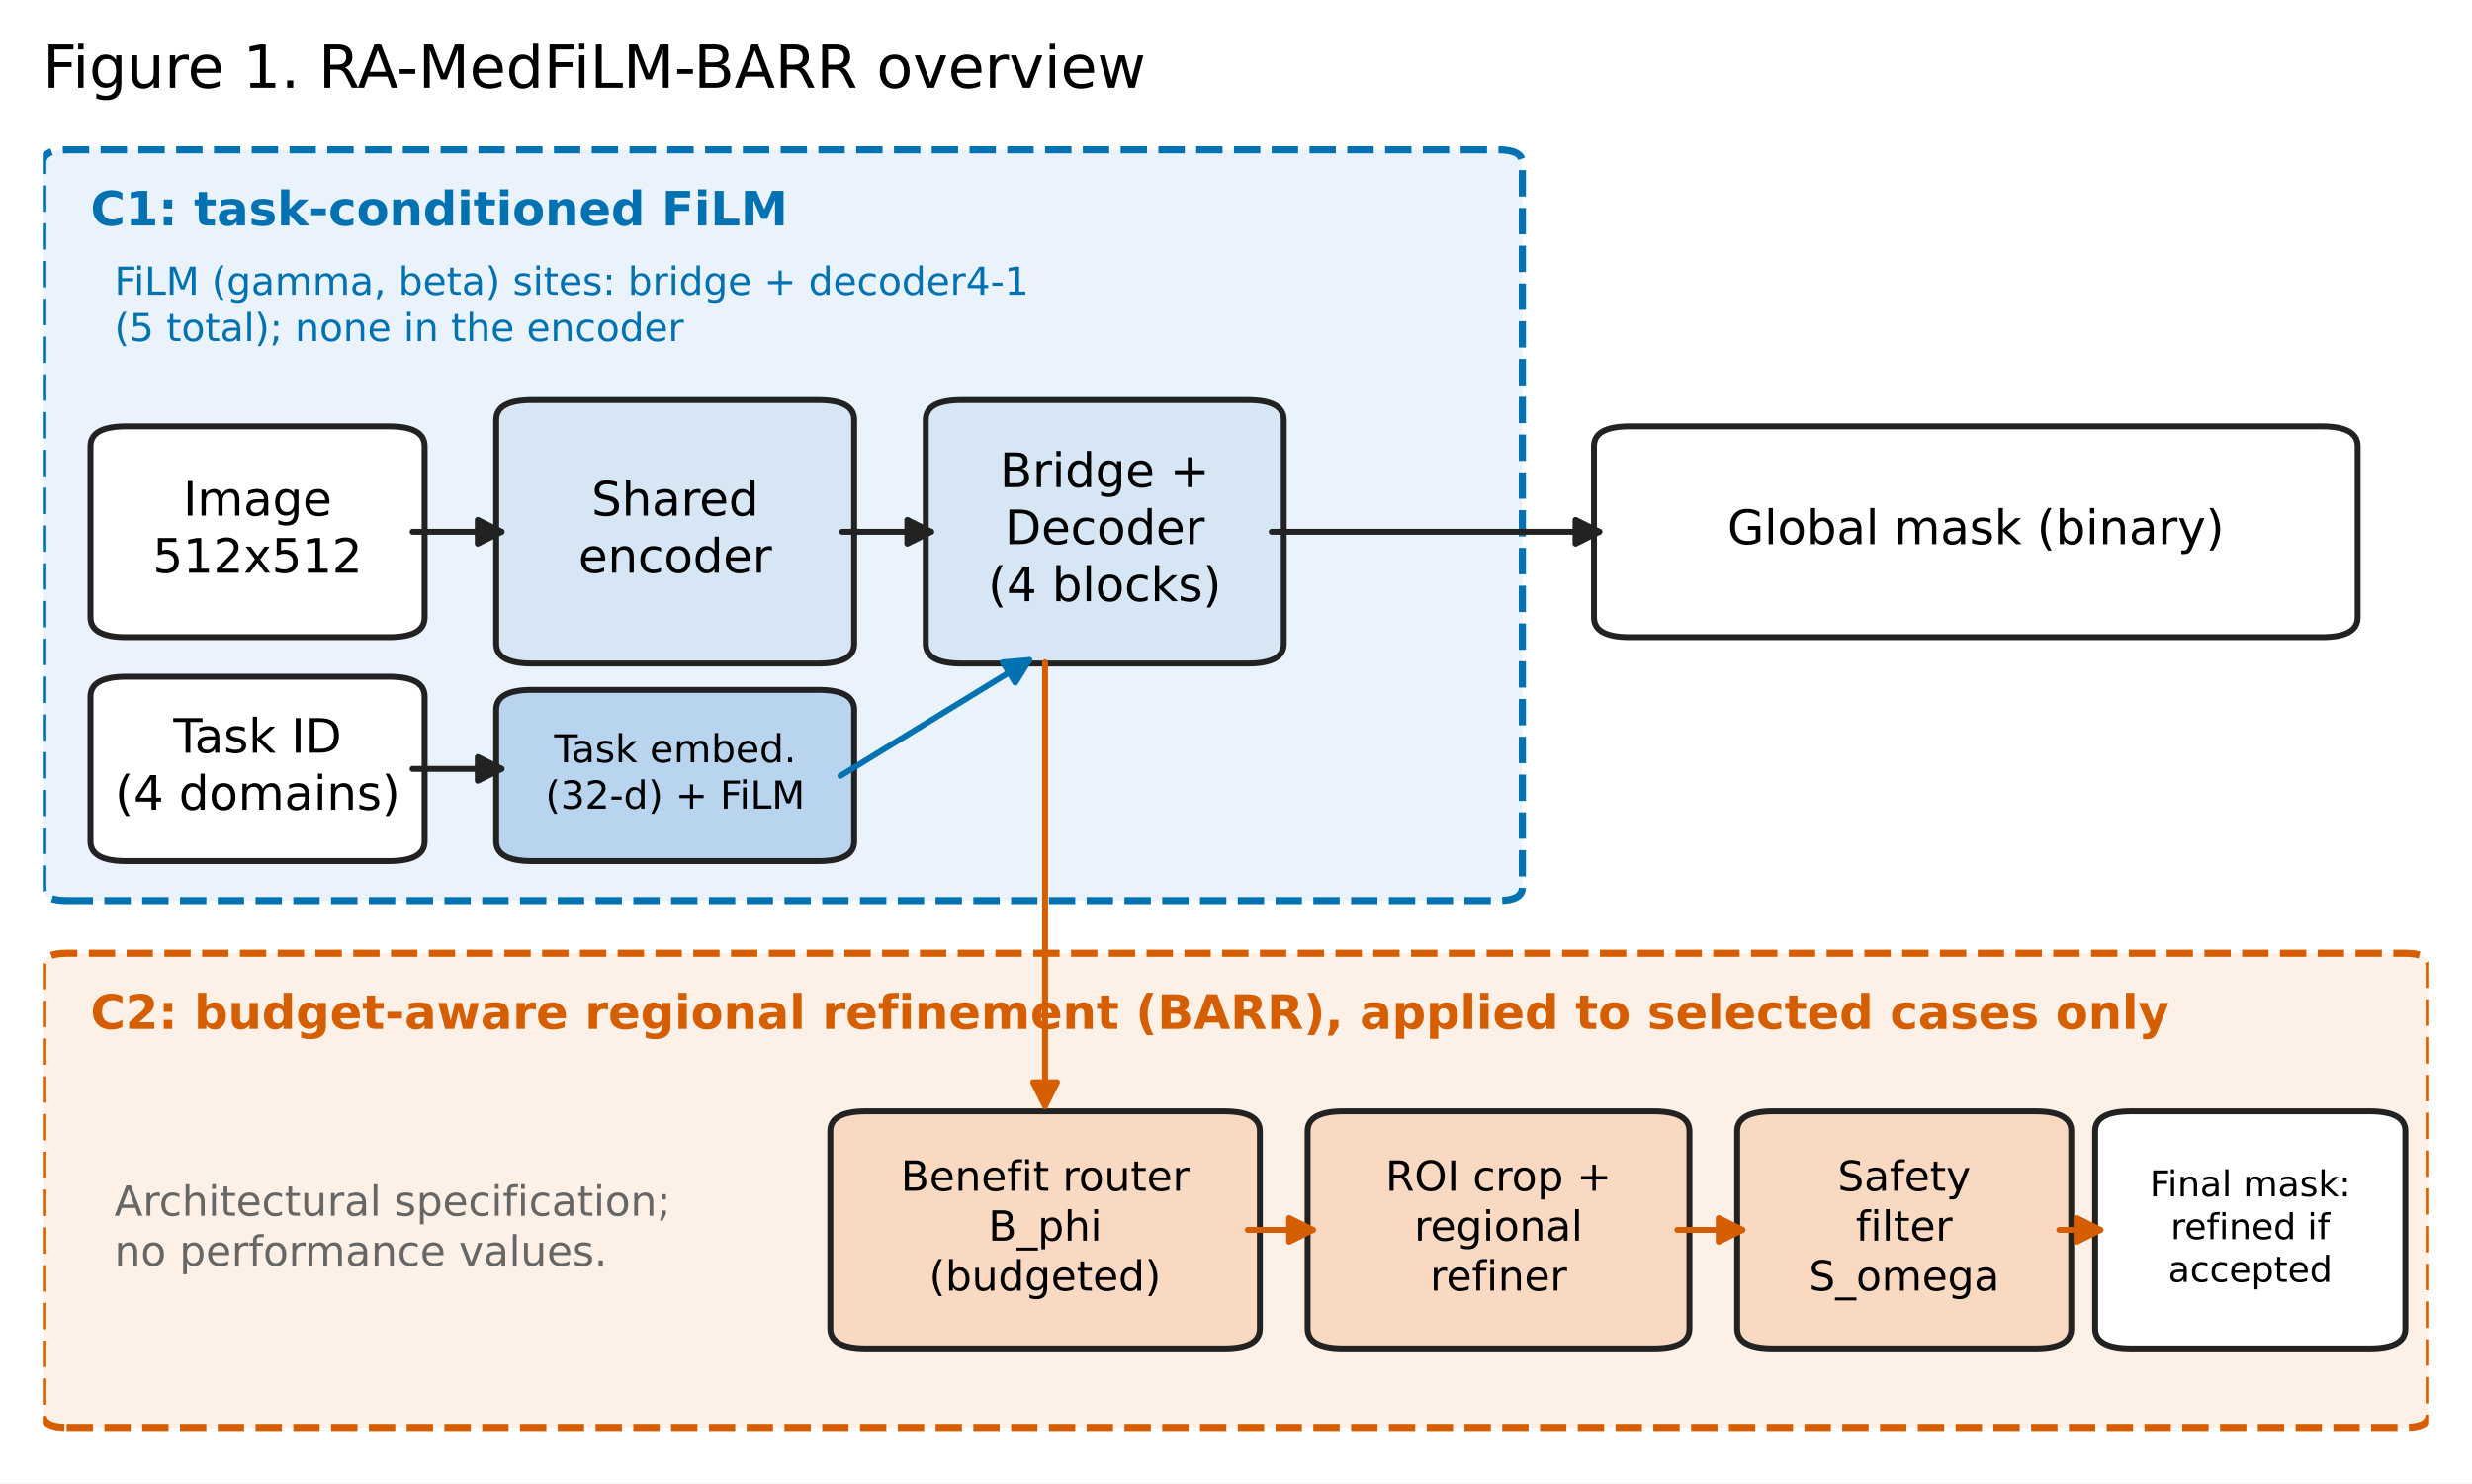
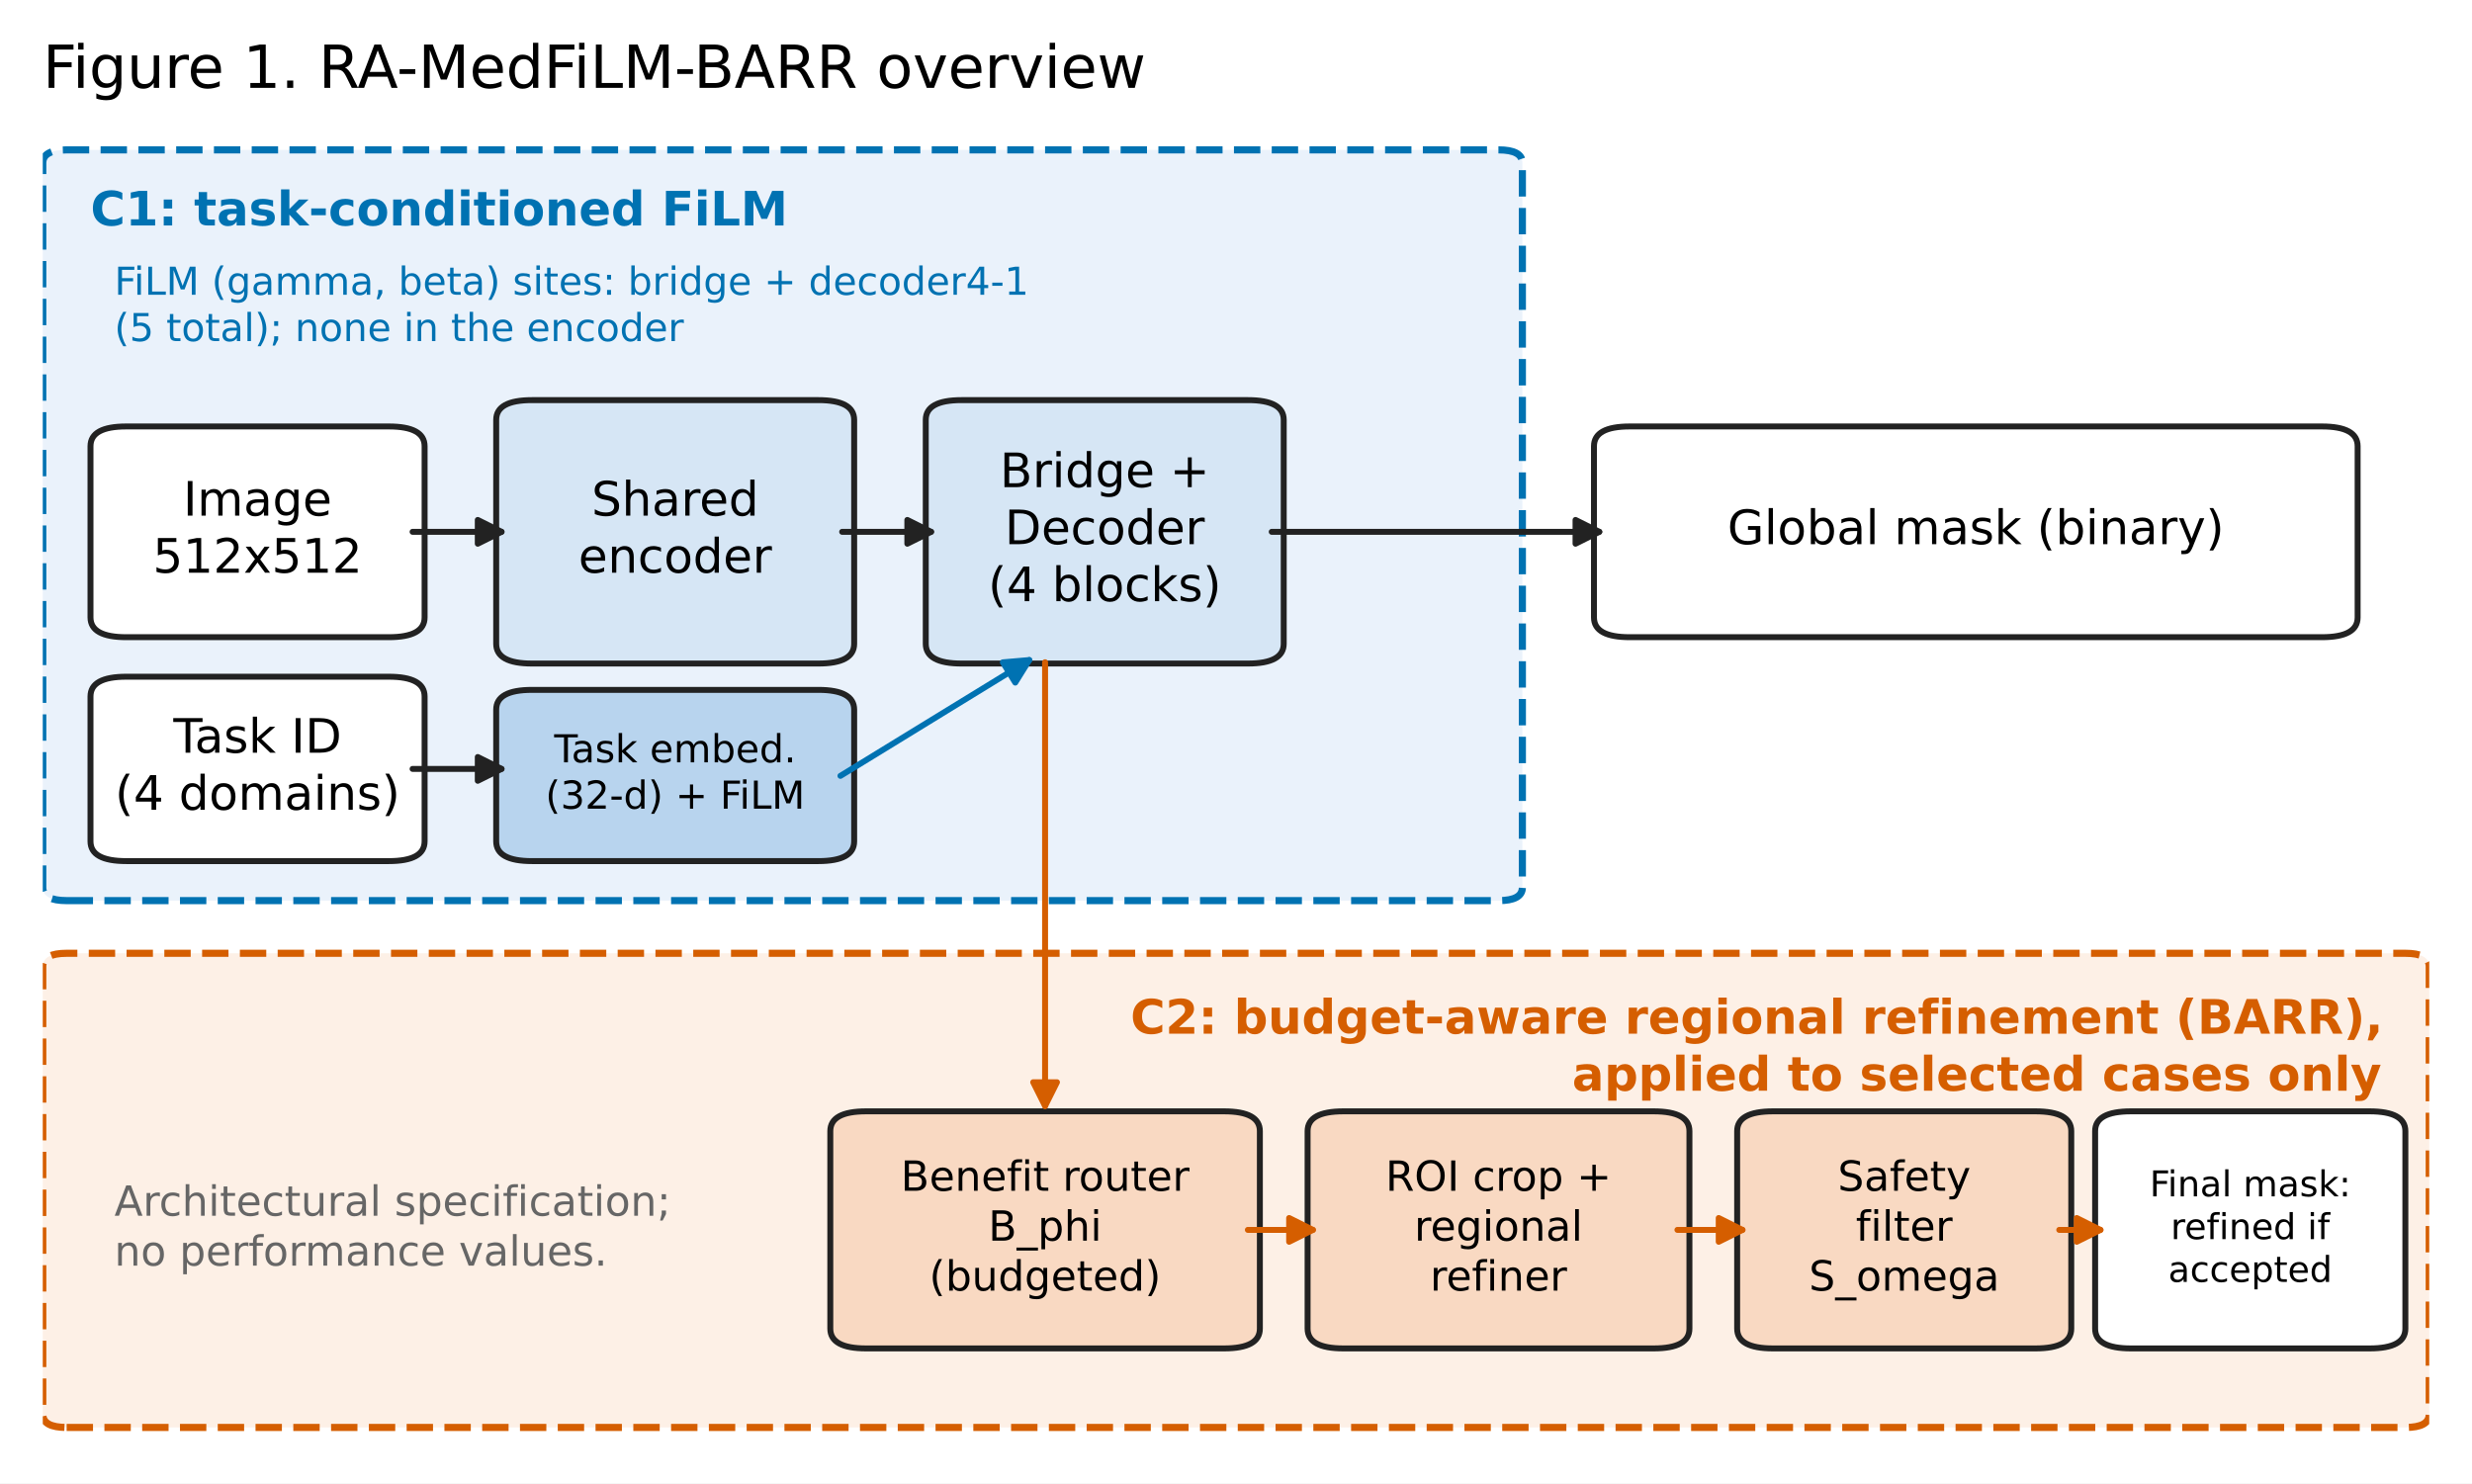
<svg xmlns="http://www.w3.org/2000/svg" width="416.16pt" height="249.758pt" viewBox="0 0 416.16 249.758" version="1.1">
  <defs>
    <style type="text/css">*{stroke-linejoin: round; stroke-linecap: butt}</style>
  </defs>
  <g id="figure_1">
    <g id="patch_1">
      <path d="M 0 249.758  L 416.16 249.758  L 416.16 0  L 0 0  z " style="fill: #ffffff" />
    </g>
    <g id="axes_1">
      <g id="patch_2">
        <path d="M 11.218 151.637  L 252.274 151.637  Q 256.291 151.637 256.291 149.419  L 256.291 27.451  Q 256.291 25.234 252.274 25.234  L 11.218 25.234  Q 7.2 25.234 7.2 27.451  L 7.2 149.419  Q 7.2 151.637 11.218 151.637  z " clip-path="url(#pb6a38542d9)" style="fill: #eaf2fb; stroke-dasharray: 4.44,1.92; stroke-dashoffset: 0; stroke: #0072b2; stroke-width: 1.2; stroke-linejoin: miter" />
      </g>
      <g id="patch_3">
        <path d="M 11.218 240.341  L 404.942 240.341  Q 408.96 240.341 408.96 238.123  L 408.96 162.725  Q 408.96 160.507 404.942 160.507  L 11.218 160.507  Q 7.2 160.507 7.2 162.725  L 7.2 238.123  Q 7.2 240.341 11.218 240.341  z " clip-path="url(#pb6a38542d9)" style="fill: #fdf0e6; stroke-dasharray: 4.44,1.92; stroke-dashoffset: 0; stroke: #d55e00; stroke-width: 1.2; stroke-linejoin: miter" />
      </g>
      <g id="patch_4">
        <path d="M 21.262 107.285  L 65.455 107.285  Q 71.482 107.285 71.482 103.958  L 71.482 75.13  Q 71.482 71.803 65.455 71.803  L 21.262 71.803  Q 15.235 71.803 15.235 75.13  L 15.235 103.958  Q 15.235 107.285 21.262 107.285  z " clip-path="url(#pb6a38542d9)" style="fill: #ffffff; stroke: #222222; stroke-linejoin: miter" />
      </g>
      <g id="patch_5">
        <path d="M 21.262 144.984  L 65.455 144.984  Q 71.482 144.984 71.482 141.658  L 71.482 117.264  Q 71.482 113.938 65.455 113.938  L 21.262 113.938  Q 15.235 113.938 15.235 117.264  L 15.235 141.658  Q 15.235 144.984 21.262 144.984  z " clip-path="url(#pb6a38542d9)" style="fill: #ffffff; stroke: #222222; stroke-linejoin: miter" />
      </g>
      <g id="patch_6">
        <path d="M 89.561 111.72  L 137.772 111.72  Q 143.798 111.72 143.798 108.394  L 143.798 70.694  Q 143.798 67.368 137.772 67.368  L 89.561 67.368  Q 83.534 67.368 83.534 70.694  L 83.534 108.394  Q 83.534 111.72 89.561 111.72  z " clip-path="url(#pb6a38542d9)" style="fill: #d6e6f5; stroke: #222222; stroke-linejoin: miter" />
      </g>
      <g id="patch_7">
        <path d="M 89.561 144.984  L 137.772 144.984  Q 143.798 144.984 143.798 141.658  L 143.798 119.482  Q 143.798 116.155 137.772 116.155  L 89.561 116.155  Q 83.534 116.155 83.534 119.482  L 83.534 141.658  Q 83.534 144.984 89.561 144.984  z " clip-path="url(#pb6a38542d9)" style="fill: #b8d4ee; stroke: #222222; stroke-linejoin: miter" />
      </g>
      <g id="patch_8">
        <path d="M 161.878 111.72  L 210.089 111.72  Q 216.115 111.72 216.115 108.394  L 216.115 70.694  Q 216.115 67.368 210.089 67.368  L 161.878 67.368  Q 155.851 67.368 155.851 70.694  L 155.851 108.394  Q 155.851 111.72 161.878 111.72  z " clip-path="url(#pb6a38542d9)" style="fill: #d6e6f5; stroke: #222222; stroke-linejoin: miter" />
      </g>
      <g id="patch_9">
        <path d="M 274.37 107.285  L 390.881 107.285  Q 396.907 107.285 396.907 103.958  L 396.907 75.13  Q 396.907 71.803 390.881 71.803  L 274.37 71.803  Q 268.344 71.803 268.344 75.13  L 268.344 103.958  Q 268.344 107.285 274.37 107.285  z " clip-path="url(#pb6a38542d9)" style="fill: #ffffff; stroke: #222222; stroke-linejoin: miter" />
      </g>
      <g id="patch_10">
        <path d="M 69.46 89.544  Q 77.506 89.544 84.433 89.544  " clip-path="url(#pb6a38542d9)" style="fill: none; stroke: #222222; stroke-linecap: round" />
        <path d="M 80.433 87.544  L 84.433 89.544  L 80.433 91.544  z " clip-path="url(#pb6a38542d9)" style="fill: #222222; stroke: #222222; stroke-linecap: round" />
      </g>
      <g id="patch_11">
        <path d="M 69.46 129.461  Q 77.506 129.461 84.433 129.461  " clip-path="url(#pb6a38542d9)" style="fill: none; stroke: #222222; stroke-linecap: round" />
        <path d="M 80.433 127.461  L 84.433 129.461  L 80.433 131.461  z " clip-path="url(#pb6a38542d9)" style="fill: #222222; stroke: #222222; stroke-linecap: round" />
      </g>
      <g id="patch_12">
        <path d="M 141.487 130.632  Q 157.861 120.59 173.283 111.132  " clip-path="url(#pb6a38542d9)" style="fill: none; stroke: #0072b2; stroke-linecap: round" />
        <path d="M 168.827 111.518  L 173.283 111.132  L 170.919 114.928  z " clip-path="url(#pb6a38542d9)" style="fill: #0072b2; stroke: #0072b2; stroke-linecap: round" />
      </g>
      <g id="patch_13">
        <path d="M 141.777 89.544  Q 149.822 89.544 156.75 89.544  " clip-path="url(#pb6a38542d9)" style="fill: none; stroke: #222222; stroke-linecap: round" />
        <path d="M 152.75 87.544  L 156.75 89.544  L 152.75 91.544  z " clip-path="url(#pb6a38542d9)" style="fill: #222222; stroke: #222222; stroke-linecap: round" />
      </g>
      <g id="patch_14">
        <path d="M 214.095 89.544  Q 242.227 89.544 269.241 89.544  " clip-path="url(#pb6a38542d9)" style="fill: none; stroke: #222222; stroke-linecap: round" />
        <path d="M 265.241 87.544  L 269.241 89.544  L 265.241 91.544  z " clip-path="url(#pb6a38542d9)" style="fill: #222222; stroke: #222222; stroke-linecap: round" />
      </g>
      <g id="patch_15">
        <path d="M 145.807 227.035  L 206.071 227.035  Q 212.098 227.035 212.098 223.709  L 212.098 190.445  Q 212.098 187.118 206.071 187.118  L 145.807 187.118  Q 139.781 187.118 139.781 190.445  L 139.781 223.709  Q 139.781 227.035 145.807 227.035  z " clip-path="url(#pb6a38542d9)" style="fill: #f9d9c2; stroke: #222222; stroke-linejoin: miter" />
      </g>
      <g id="patch_16">
        <path d="M 226.159 227.035  L 278.388 227.035  Q 284.414 227.035 284.414 223.709  L 284.414 190.445  Q 284.414 187.118 278.388 187.118  L 226.159 187.118  Q 220.133 187.118 220.133 190.445  L 220.133 223.709  Q 220.133 227.035 226.159 227.035  z " clip-path="url(#pb6a38542d9)" style="fill: #f9d9c2; stroke: #222222; stroke-linejoin: miter" />
      </g>
      <g id="patch_17">
        <path d="M 298.476 227.035  L 342.67 227.035  Q 348.696 227.035 348.696 223.709  L 348.696 190.445  Q 348.696 187.118 342.67 187.118  L 298.476 187.118  Q 292.45 187.118 292.45 190.445  L 292.45 223.709  Q 292.45 227.035 298.476 227.035  z " clip-path="url(#pb6a38542d9)" style="fill: #f9d9c2; stroke: #222222; stroke-linejoin: miter" />
      </g>
      <g id="patch_18">
        <path d="M 358.74 227.035  L 398.916 227.035  Q 404.942 227.035 404.942 223.709  L 404.942 190.445  Q 404.942 187.118 398.916 187.118  L 358.74 187.118  Q 352.714 187.118 352.714 190.445  L 352.714 223.709  Q 352.714 227.035 358.74 227.035  z " clip-path="url(#pb6a38542d9)" style="fill: #ffffff; stroke: #222222; stroke-linejoin: miter" />
      </g>
      <g id="patch_19">
        <path d="M 210.077 207.077  Q 216.112 207.077 221.029 207.077  " clip-path="url(#pb6a38542d9)" style="fill: none; stroke: #d55e00; stroke-linecap: round" />
        <path d="M 217.029 205.077  L 221.029 207.077  L 217.029 209.077  z " clip-path="url(#pb6a38542d9)" style="fill: #d55e00; stroke: #d55e00; stroke-linecap: round" />
      </g>
      <g id="patch_20">
        <path d="M 282.394 207.077  Q 288.429 207.077 293.346 207.077  " clip-path="url(#pb6a38542d9)" style="fill: none; stroke: #d55e00; stroke-linecap: round" />
        <path d="M 289.346 205.077  L 293.346 207.077  L 289.346 209.077  z " clip-path="url(#pb6a38542d9)" style="fill: #d55e00; stroke: #d55e00; stroke-linecap: round" />
      </g>
      <g id="patch_21">
        <path d="M 346.676 207.077  Q 350.705 207.077 353.615 207.077  " clip-path="url(#pb6a38542d9)" style="fill: none; stroke: #d55e00; stroke-linecap: round" />
        <path d="M 349.615 205.077  L 353.615 207.077  L 349.615 209.077  z " clip-path="url(#pb6a38542d9)" style="fill: #d55e00; stroke: #d55e00; stroke-linecap: round" />
      </g>
      <g id="patch_22">
        <path d="M 175.939 111.505  Q 175.939 149.421 175.939 186.218  " clip-path="url(#pb6a38542d9)" style="fill: none; stroke: #d55e00; stroke-linecap: round" />
        <path d="M 177.939 182.218  L 175.939 186.218  L 173.939 182.218  z " clip-path="url(#pb6a38542d9)" style="fill: #d55e00; stroke: #d55e00; stroke-linecap: round" />
      </g>
      <g id="text_1">
        <text style="font-weight: 700; font-size: 8px; font-family: 'DejaVu Sans'; text-anchor: start; fill: #0072b2" x="15.235" y="37.965" transform="rotate(-0 15.2352 37.96519)">C1: task-conditioned FiLM</text>
      </g>
      <g id="text_2">
-         <text style="font-weight: 700; font-size: 8px; font-family: 'DejaVu Sans'; text-anchor: start; fill: #d55e00" x="15.235" y="173.239" transform="rotate(-0 15.2352 173.2388)">C2: budget-aware regional refinement (BARR), applied to selected cases only</text>
+         <text style="font-weight: 700; font-size: 8px; font-family: 'DejaVu Sans'; fill: #d55e00" transform="translate(190.3085 174.0396)">C2: budget-aware regional refinement (BARR),</text>
+         <text style="font-weight: 700; font-size: 8px; font-family: 'DejaVu Sans'; fill: #d55e00" transform="translate(264.6623 183.6418)">applied to selected cases only</text>
      </g>
      <g id="text_3">
        <text style="font-size: 8px; font-family: 'DejaVu Sans'" transform="translate(30.83028 86.82138)">Image</text>
        <text style="font-size: 8px; font-family: 'DejaVu Sans'" transform="translate(25.7209 96.42294)">512x512</text>
      </g>
      <g id="text_4">
        <text style="font-size: 8px; font-family: 'DejaVu Sans'" transform="translate(29.19465 126.7382)">Task ID</text>
        <text style="font-size: 8px; font-family: 'DejaVu Sans'" transform="translate(19.35653 136.3404)">(4 domains)</text>
      </g>
      <g id="text_5">
        <text style="font-size: 8px; font-family: 'DejaVu Sans'" transform="translate(99.5839 86.82138)">Shared</text>
        <text style="font-size: 8px; font-family: 'DejaVu Sans'" transform="translate(97.37828 96.42357)">encoder</text>
      </g>
      <g id="text_6">
        <text style="font-size: 6.5px; font-family: 'DejaVu Sans'" transform="translate(93.29499 128.3575)">Task embed.</text>
        <text style="font-size: 6.5px; font-family: 'DejaVu Sans'" transform="translate(91.81929 136.1593)">(32-d) + FiLM</text>
      </g>
      <g id="text_7">
        <text style="font-size: 8px; font-family: 'DejaVu Sans'" transform="translate(168.3201 82.02029)">Bridge +</text>
        <text style="font-size: 8px; font-family: 'DejaVu Sans'" transform="translate(169.1501 91.62247)">Decoder</text>
        <text style="font-size: 8px; font-family: 'DejaVu Sans'" transform="translate(166.3482 101.2247)">(4 blocks)</text>
      </g>
      <g id="text_8">
        <text style="font-size: 8px; font-family: 'DejaVu Sans'; text-anchor: middle" x="332.626" y="91.622" transform="rotate(-0 332.6256 91.62247)">Global mask (binary)</text>
      </g>
      <g id="text_9">
        <text style="font-size: 6.5px; font-family: 'DejaVu Sans'; fill: #0072b2" transform="translate(19.2528 49.63268)">FiLM (gamma, beta) sites: bridge + decoder4-1</text>
        <text style="font-size: 6.5px; font-family: 'DejaVu Sans'; fill: #0072b2" transform="translate(19.2528 57.43446)">(5 total); none in the encoder</text>
      </g>
      <g id="text_10">
        <text style="font-size: 7px; font-family: 'DejaVu Sans'" transform="translate(151.6377 200.4936)">Benefit router</text>
        <text style="font-size: 7px; font-family: 'DejaVu Sans'" transform="translate(166.3755 208.8955)">B_phi</text>
        <text style="font-size: 7px; font-family: 'DejaVu Sans'" transform="translate(156.4229 217.2974)">(budgeted)</text>
      </g>
      <g id="text_11">
        <text style="font-size: 7px; font-family: 'DejaVu Sans'" transform="translate(233.2467 200.4933)">ROI crop +</text>
        <text style="font-size: 7px; font-family: 'DejaVu Sans'" transform="translate(238.0871 208.8952)">regional</text>
        <text style="font-size: 7px; font-family: 'DejaVu Sans'" transform="translate(240.7433 217.2971)">refiner</text>
      </g>
      <g id="text_12">
        <text style="font-size: 7px; font-family: 'DejaVu Sans'" transform="translate(309.3766 200.4938)">Safety</text>
        <text style="font-size: 7px; font-family: 'DejaVu Sans'" transform="translate(312.4315 208.8957)">filter</text>
        <text style="font-size: 7px; font-family: 'DejaVu Sans'" transform="translate(304.5297 217.2971)">S_omega</text>
      </g>
      <g id="text_13">
        <text style="font-size: 6px; font-family: 'DejaVu Sans'" transform="translate(361.8897 201.434)">Final mask:</text>
        <text style="font-size: 6px; font-family: 'DejaVu Sans'" transform="translate(365.4307 208.6357)">refined if</text>
        <text style="font-size: 6px; font-family: 'DejaVu Sans'" transform="translate(365.0135 215.8373)">accepted</text>
      </g>
      <g id="text_14">
        <text style="font-size: 7px; font-family: 'DejaVu Sans'; fill: #666666" transform="translate(19.2528 204.6945)">Architectural specification;</text>
        <text style="font-size: 7px; font-family: 'DejaVu Sans'; fill: #666666" transform="translate(19.2528 213.0964)">no performance values.</text>
      </g>
      <g id="text_15">
        <text style="font-size: 10px; font-family: 'DejaVu Sans'; text-anchor: start" x="7.2" y="14.798" transform="rotate(-0 7.2 14.79844)">Figure 1. RA-MedFiLM-BARR overview</text>
      </g>
    </g>
  </g>
  <defs>
    <clipPath id="pb6a38542d9">
      <rect x="7.2" y="20.798" width="401.76" height="221.76" />
    </clipPath>
  </defs>
</svg>
